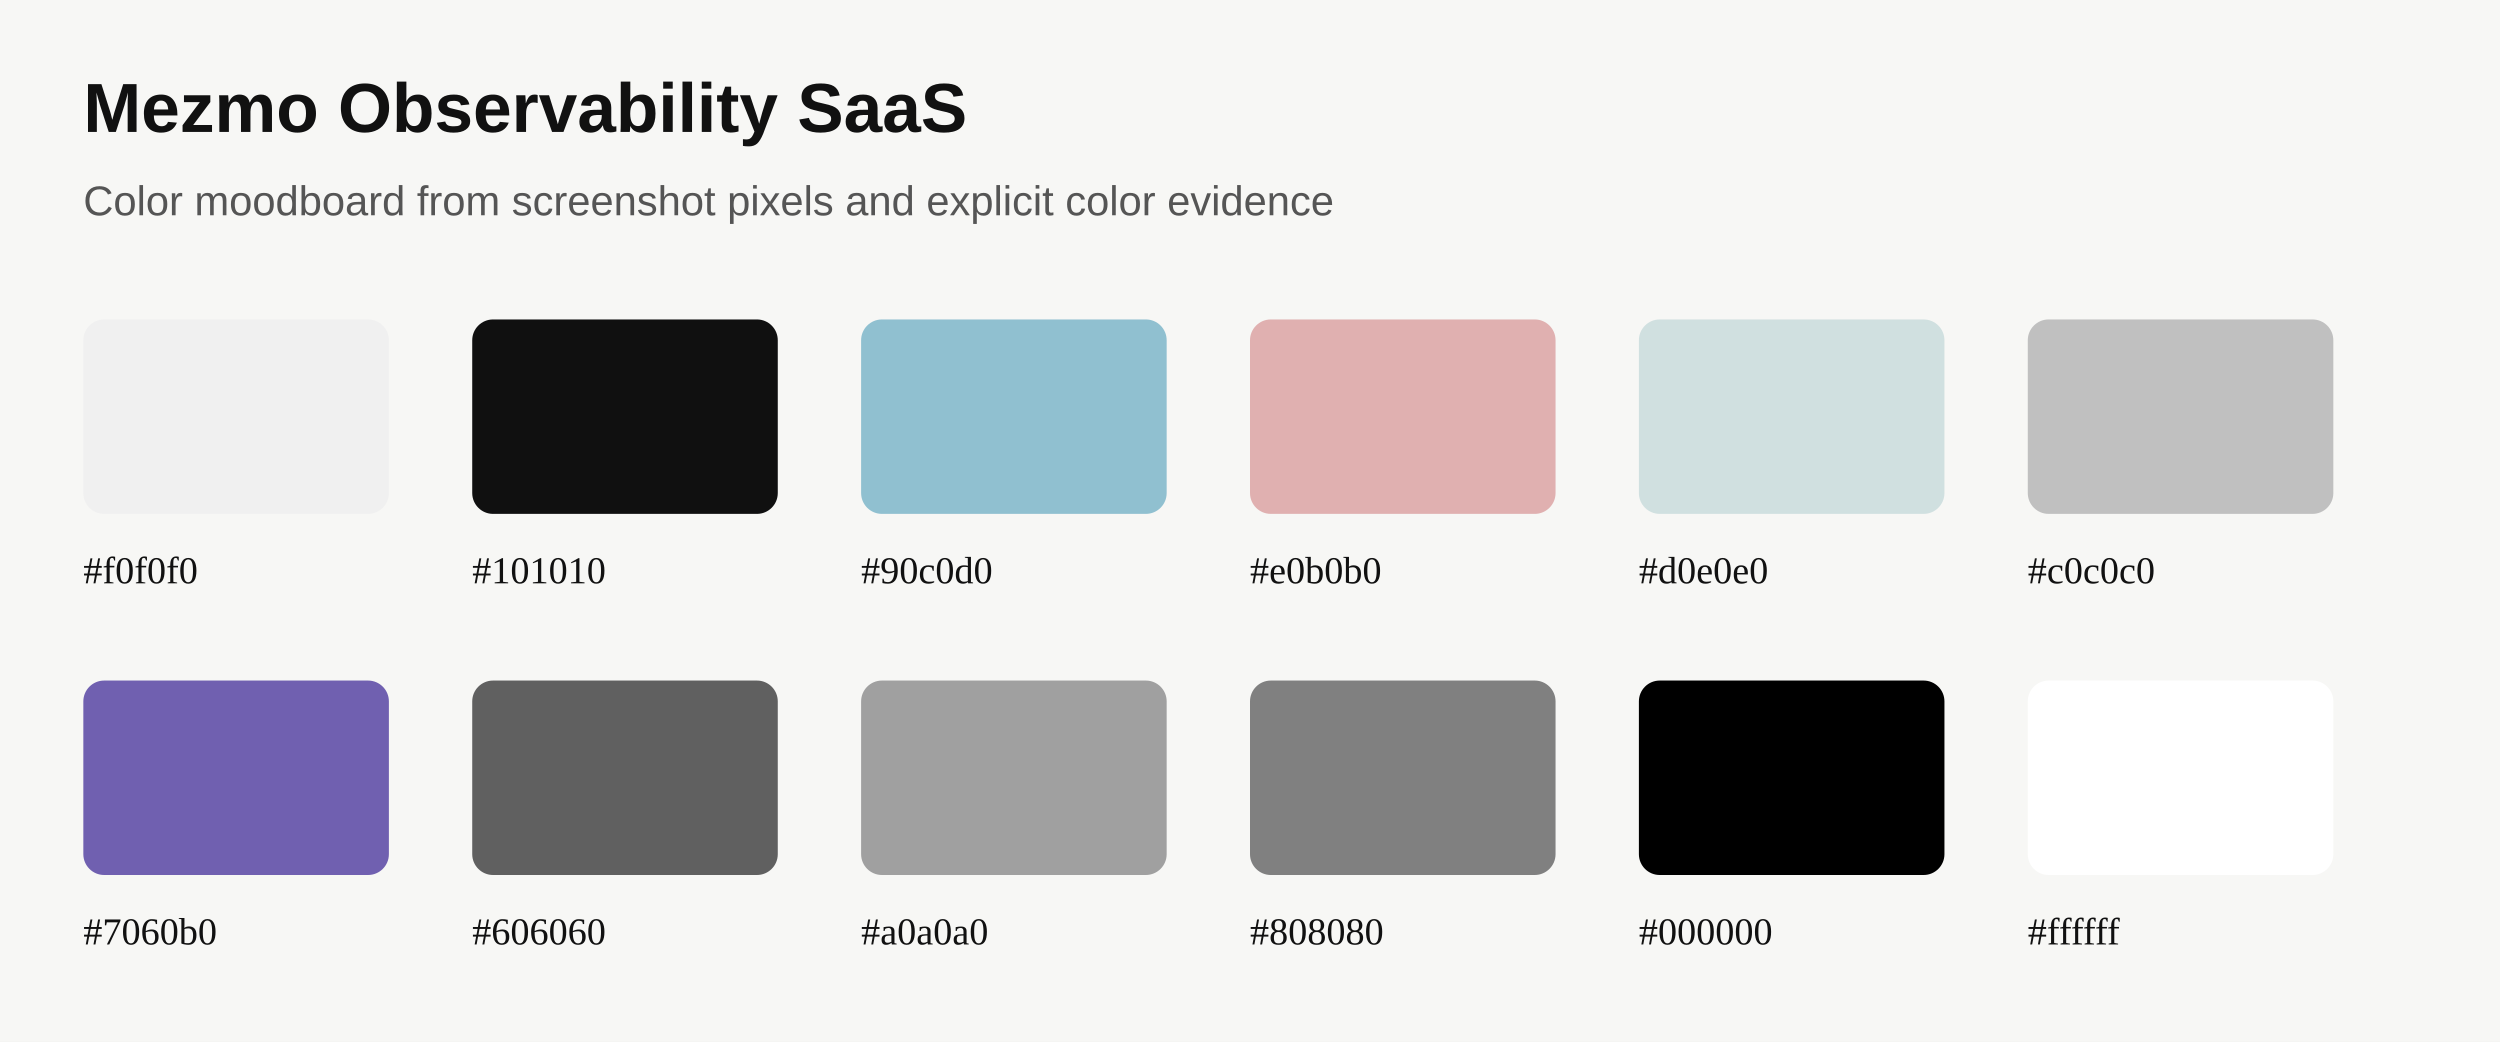
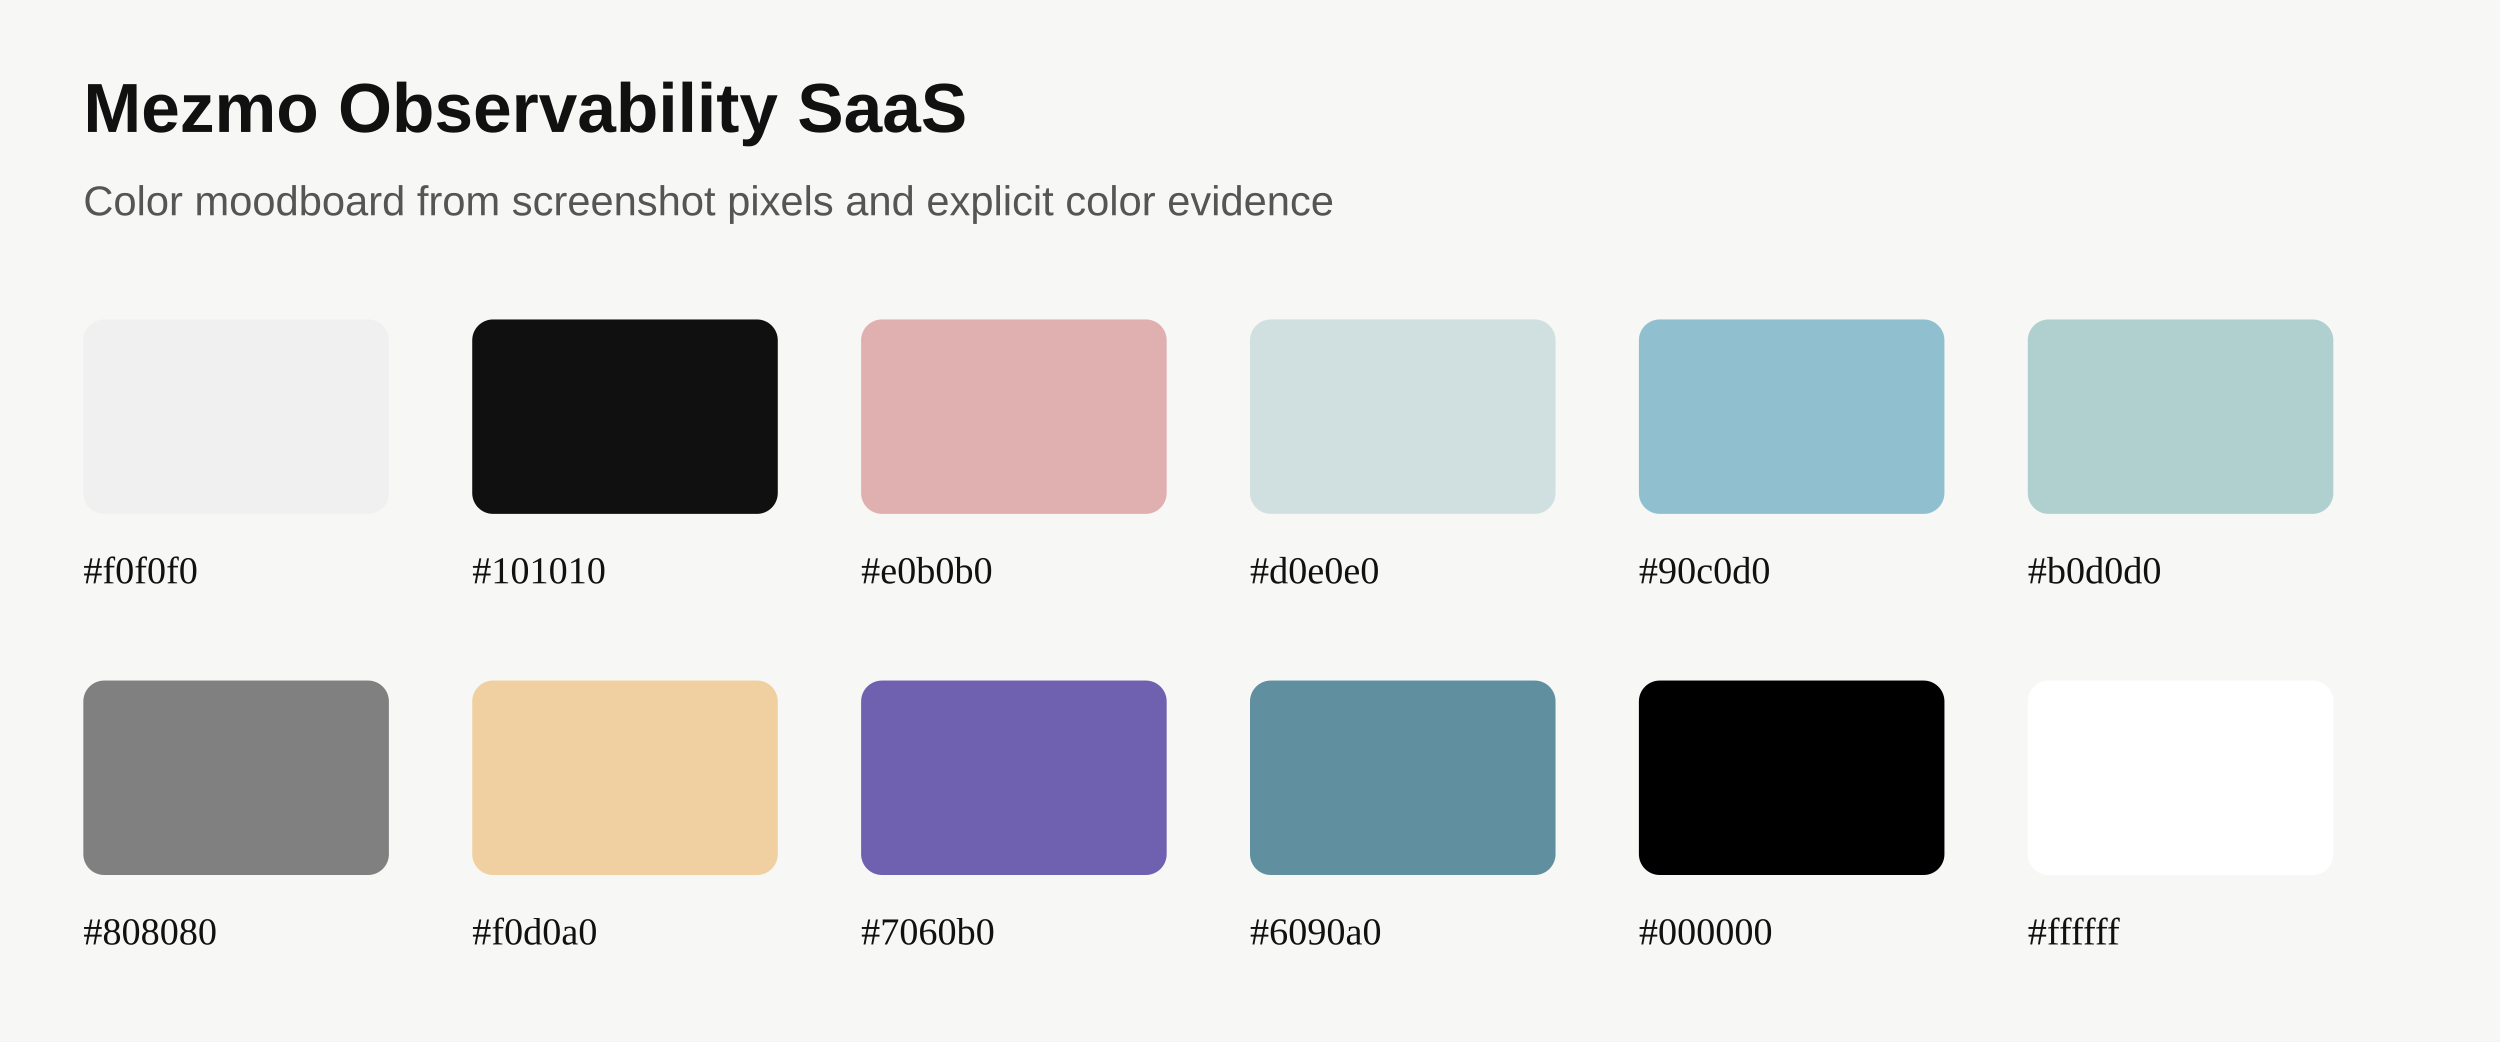
<svg xmlns="http://www.w3.org/2000/svg" width="720" height="300" viewBox="0 0 720 300">
  <rect width="720" height="300" fill="#f7f7f5" />
  <text x="24" y="38" font-family="Arial, sans-serif" font-size="20" font-weight="700" fill="#111">Mezmo Observability SaaS</text>
  <text x="24" y="62" font-family="Arial, sans-serif" font-size="12" fill="#555">Color moodboard from screenshot pixels and explicit color evidence</text>
  <rect x="24" y="92" width="88" height="56" rx="6" fill="#f0f0f0" />
  <text x="24" y="168" font-size="11" fill="#111">#f0f0f0</text>
  <rect x="136" y="92" width="88" height="56" rx="6" fill="#101010" />
  <text x="136" y="168" font-size="11" fill="#111">#101010</text>
-   <rect x="248" y="92" width="88" height="56" rx="6" fill="#90c0d0" />
-   <text x="248" y="168" font-size="11" fill="#111">#90c0d0</text>
-   <rect x="360" y="92" width="88" height="56" rx="6" fill="#e0b0b0" />
-   <text x="360" y="168" font-size="11" fill="#111">#e0b0b0</text>
-   <rect x="472" y="92" width="88" height="56" rx="6" fill="#d0e0e0" />
-   <text x="472" y="168" font-size="11" fill="#111">#d0e0e0</text>
-   <rect x="584" y="92" width="88" height="56" rx="6" fill="#c0c0c0" />
-   <text x="584" y="168" font-size="11" fill="#111">#c0c0c0</text>
-   <rect x="24" y="196" width="88" height="56" rx="6" fill="#7060b0" />
-   <text x="24" y="272" font-size="11" fill="#111">#7060b0</text>
-   <rect x="136" y="196" width="88" height="56" rx="6" fill="#606060" />
-   <text x="136" y="272" font-size="11" fill="#111">#606060</text>
-   <rect x="248" y="196" width="88" height="56" rx="6" fill="#a0a0a0" />
-   <text x="248" y="272" font-size="11" fill="#111">#a0a0a0</text>
-   <rect x="360" y="196" width="88" height="56" rx="6" fill="#808080" />
-   <text x="360" y="272" font-size="11" fill="#111">#808080</text>
+   <rect x="248" y="92" width="88" height="56" rx="6" fill="#e0b0b0" />
+   <text x="248" y="168" font-size="11" fill="#111">#e0b0b0</text>
+   <rect x="360" y="92" width="88" height="56" rx="6" fill="#d0e0e0" />
+   <text x="360" y="168" font-size="11" fill="#111">#d0e0e0</text>
+   <rect x="472" y="92" width="88" height="56" rx="6" fill="#90c0d0" />
+   <text x="472" y="168" font-size="11" fill="#111">#90c0d0</text>
+   <rect x="584" y="92" width="88" height="56" rx="6" fill="#b0d0d0" />
+   <text x="584" y="168" font-size="11" fill="#111">#b0d0d0</text>
+   <rect x="24" y="196" width="88" height="56" rx="6" fill="#808080" />
+   <text x="24" y="272" font-size="11" fill="#111">#808080</text>
+   <rect x="136" y="196" width="88" height="56" rx="6" fill="#f0d0a0" />
+   <text x="136" y="272" font-size="11" fill="#111">#f0d0a0</text>
+   <rect x="248" y="196" width="88" height="56" rx="6" fill="#7060b0" />
+   <text x="248" y="272" font-size="11" fill="#111">#7060b0</text>
+   <rect x="360" y="196" width="88" height="56" rx="6" fill="#6090a0" />
+   <text x="360" y="272" font-size="11" fill="#111">#6090a0</text>
  <rect x="472" y="196" width="88" height="56" rx="6" fill="#000000" />
  <text x="472" y="272" font-size="11" fill="#111">#000000</text>
  <rect x="584" y="196" width="88" height="56" rx="6" fill="#ffffff" />
  <text x="584" y="272" font-size="11" fill="#111">#ffffff</text>
</svg>
